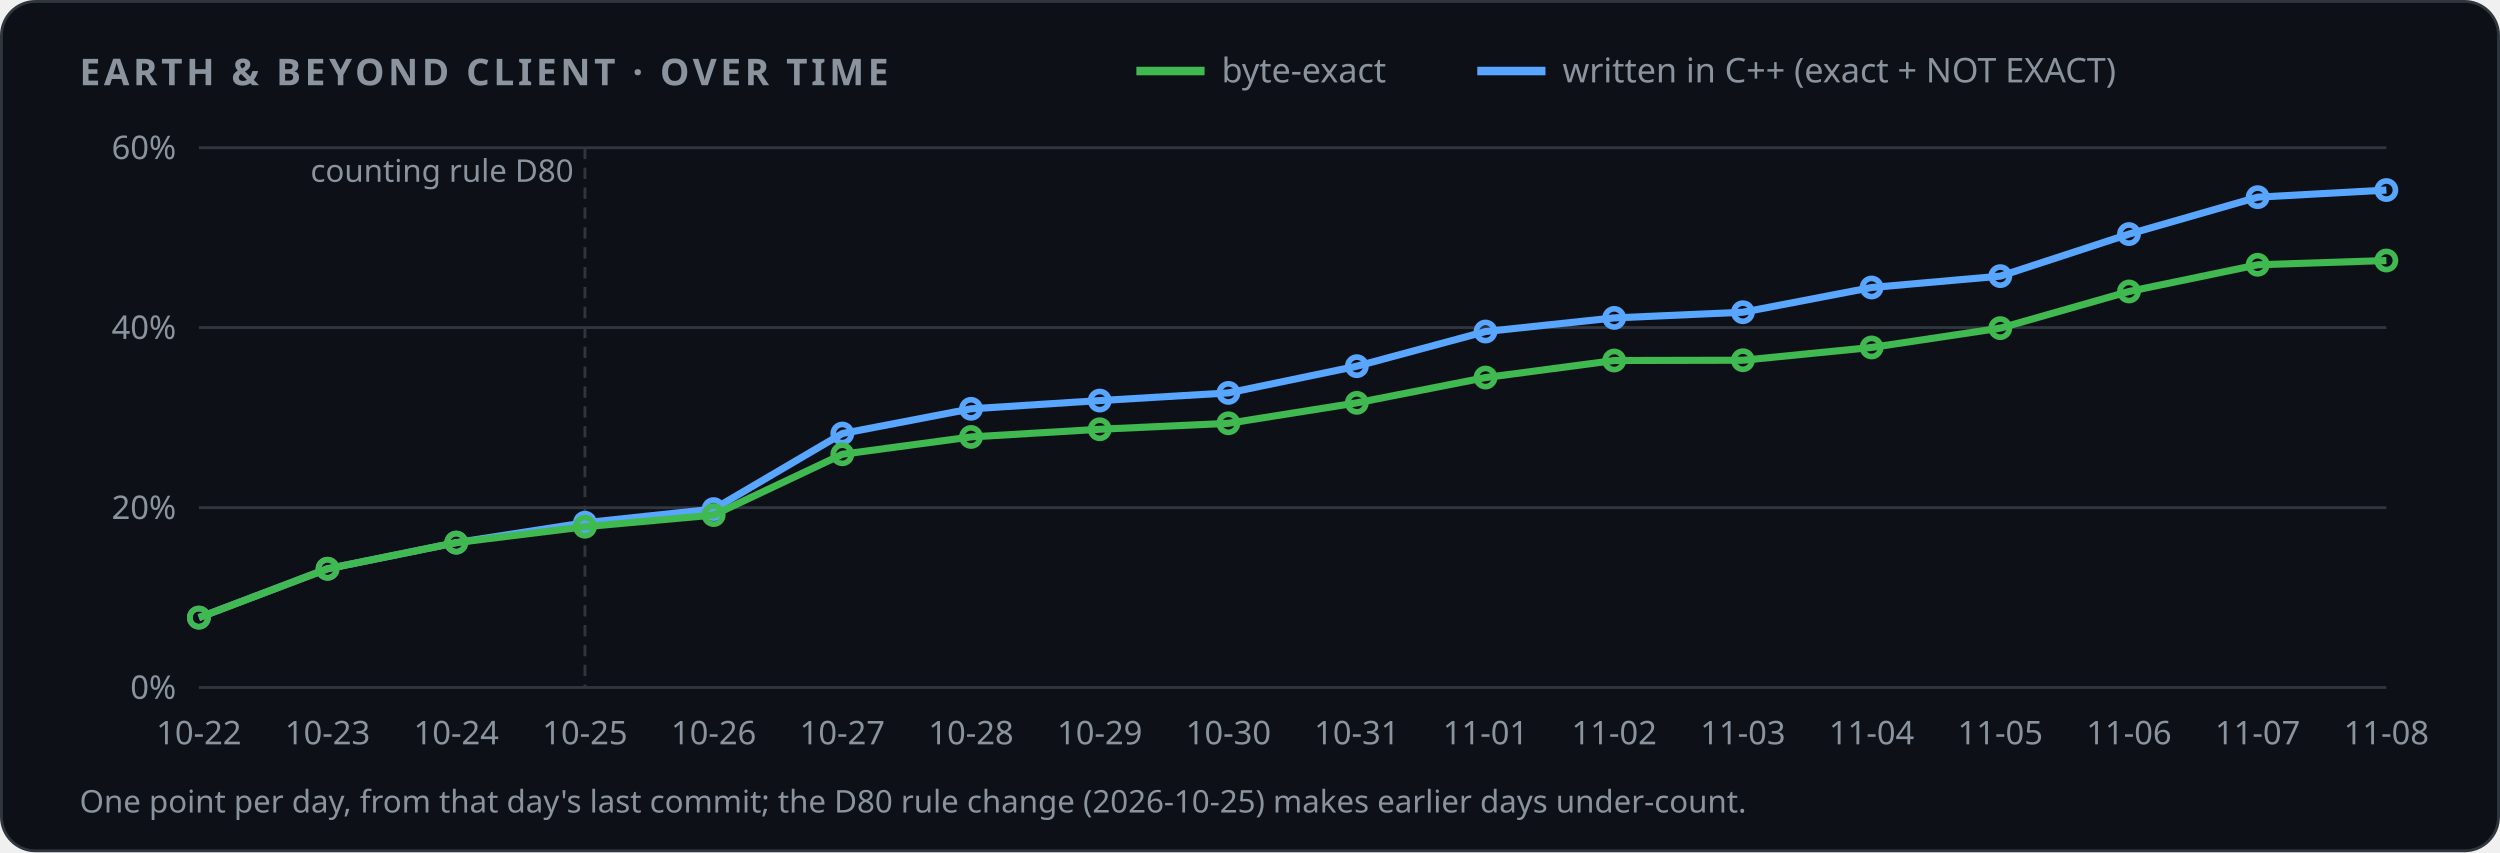
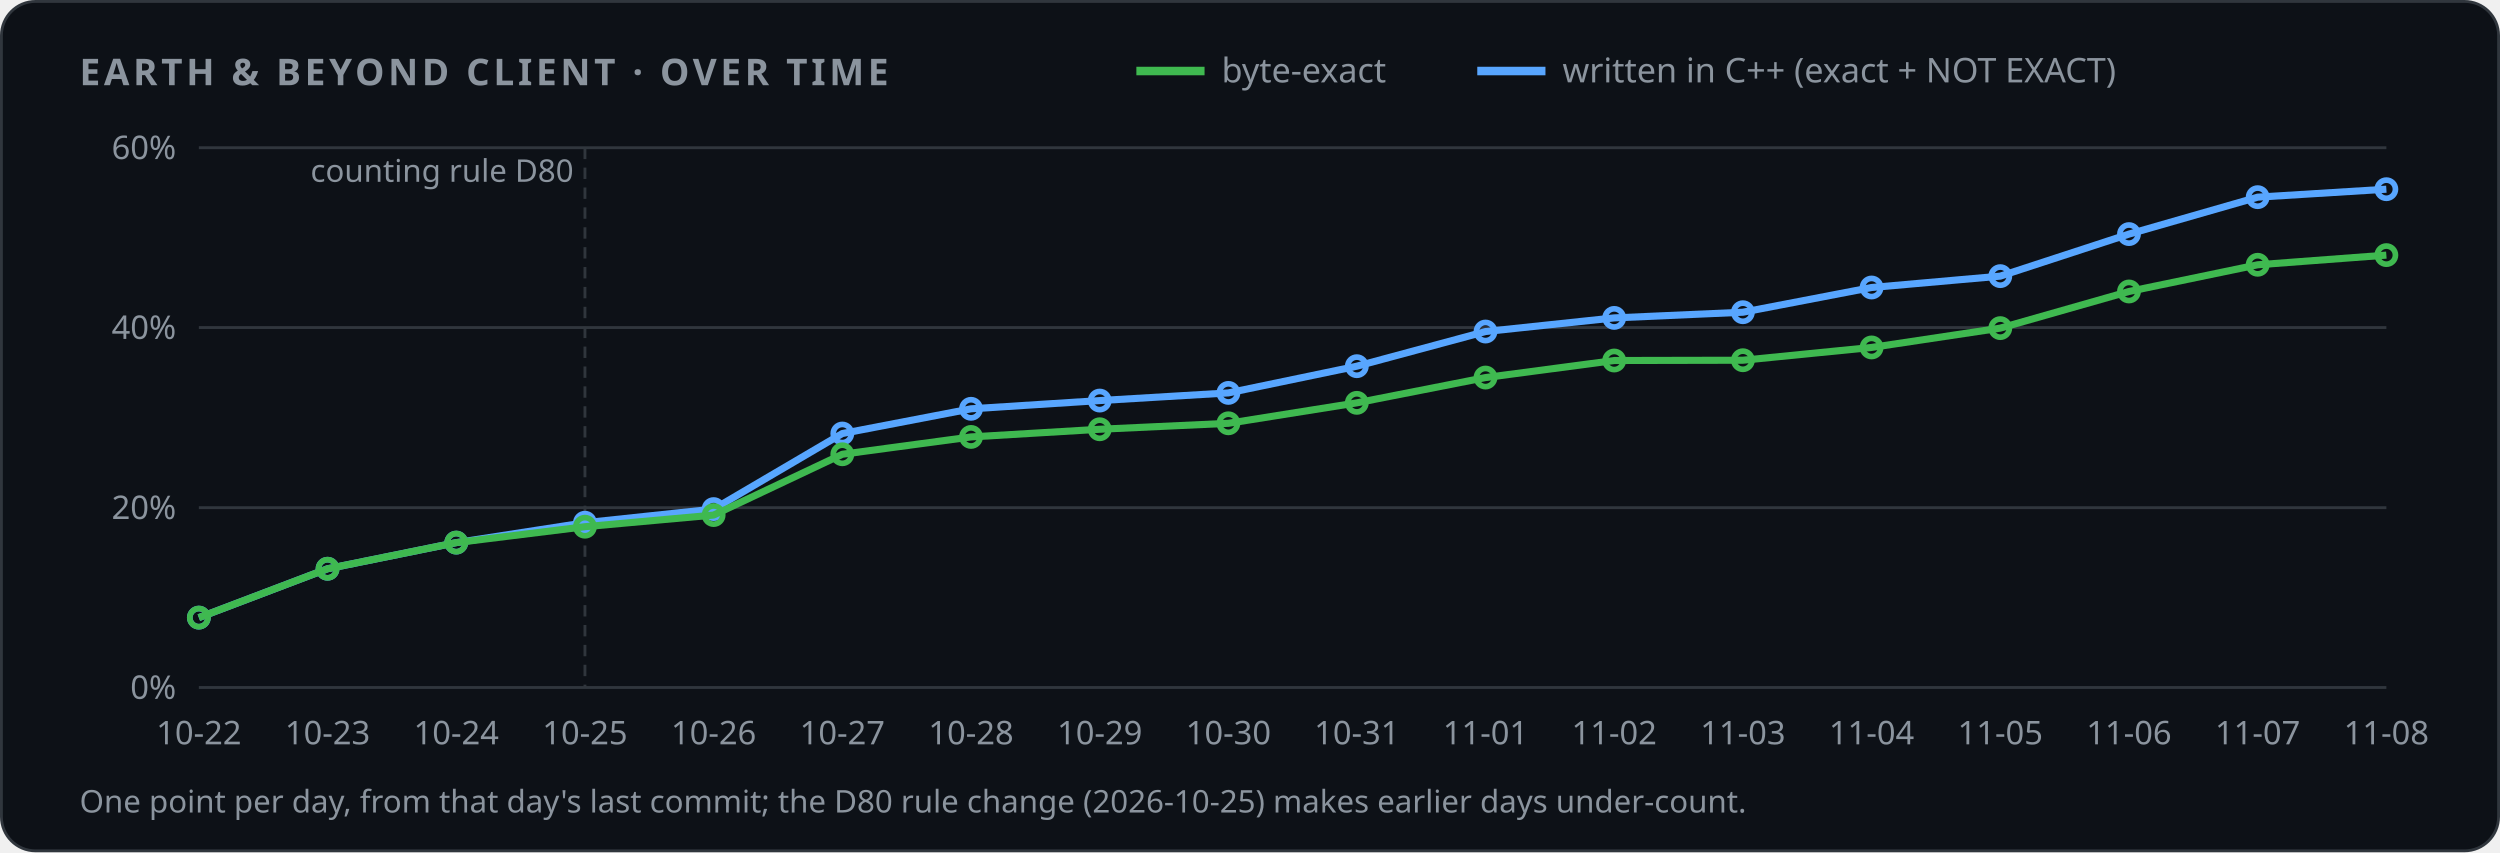
<svg xmlns="http://www.w3.org/2000/svg" width="880" height="300" viewBox="0 0 880 300" role="img" aria-labelledby="title desc">
  <style>
    .card { fill: #0d1117; stroke: #30363d; } .strong { fill: #f0f6fc; } .muted { fill: #8b949e; }
    .grid { stroke: #30363d; } .up { fill: #3fb950; } .down { fill: #f85149; }
    .s-exact { fill: #3fb950; } .s-notexact { fill: #d29922; } .s-stub { fill: #a371f7; }
    .s-third { fill: #238636; } .s-linker { fill: #1b4d2b; } .s-unattr { fill: #30363d; }
    .l-exact { stroke: #3fb950; } .l-written { stroke: #58a6ff; }
    @media (prefers-color-scheme: light) {
      .card { fill: #ffffff; stroke: #d0d7de; } .strong { fill: #1f2328; } .muted { fill: #59636e; }
      .grid { stroke: #d0d7de; } .up { fill: #1a7f37; } .down { fill: #cf222e; }
      .s-exact { fill: #1a7f37; } .s-third { fill: #4ac26b; } .s-linker { fill: #aceebb; } .s-unattr { fill: #d0d7de; }
      .l-exact { stroke: #1a7f37; } .l-written { stroke: #0969da; }
    }
  </style>
  <rect class="card" x="0.5" y="0.5" width="879" height="299" rx="12" />
  <g font-family="-apple-system,BlinkMacSystemFont,'Segoe UI','Noto Sans',Helvetica,Arial,sans-serif">
    <text x="28" y="30" class="muted" font-size="13" font-weight="600" letter-spacing="1.3">EARTH &amp; BEYOND CLIENT · OVER TIME</text>
    <line x1="400" x2="424" y1="25" y2="25" class="l-exact" stroke-width="3" />
    <text x="430" y="29" class="muted" font-size="12">byte-exact</text>
    <line x1="520" x2="544" y1="25" y2="25" class="l-written" stroke-width="3" />
    <text x="550" y="29" class="muted" font-size="12">written in C++ (exact + NOT EXACT)</text>
    <line x1="70" x2="840" y1="242.0" y2="242.0" class="grid" />
    <text x="62" y="246.0" class="muted" font-size="11.5" text-anchor="end">0%</text>
    <line x1="70" x2="840" y1="178.7" y2="178.7" class="grid" />
    <text x="62" y="182.7" class="muted" font-size="11.5" text-anchor="end">20%</text>
    <line x1="70" x2="840" y1="115.3" y2="115.3" class="grid" />
    <text x="62" y="119.3" class="muted" font-size="11.5" text-anchor="end">40%</text>
    <line x1="70" x2="840" y1="52.0" y2="52.0" class="grid" />
    <text x="62" y="56.0" class="muted" font-size="11.5" text-anchor="end">60%</text>
    <text x="70.0" y="262" class="muted" font-size="11.5" text-anchor="middle">10-22</text>
    <text x="115.3" y="262" class="muted" font-size="11.5" text-anchor="middle">10-23</text>
    <text x="160.6" y="262" class="muted" font-size="11.5" text-anchor="middle">10-24</text>
    <text x="205.9" y="262" class="muted" font-size="11.5" text-anchor="middle">10-25</text>
    <text x="251.2" y="262" class="muted" font-size="11.5" text-anchor="middle">10-26</text>
    <text x="296.5" y="262" class="muted" font-size="11.5" text-anchor="middle">10-27</text>
    <text x="341.8" y="262" class="muted" font-size="11.5" text-anchor="middle">10-28</text>
    <text x="387.1" y="262" class="muted" font-size="11.5" text-anchor="middle">10-29</text>
    <text x="432.4" y="262" class="muted" font-size="11.5" text-anchor="middle">10-30</text>
    <text x="477.6" y="262" class="muted" font-size="11.5" text-anchor="middle">10-31</text>
    <text x="522.9" y="262" class="muted" font-size="11.5" text-anchor="middle">11-01</text>
    <text x="568.2" y="262" class="muted" font-size="11.5" text-anchor="middle">11-02</text>
    <text x="613.5" y="262" class="muted" font-size="11.5" text-anchor="middle">11-03</text>
    <text x="658.8" y="262" class="muted" font-size="11.5" text-anchor="middle">11-04</text>
    <text x="704.1" y="262" class="muted" font-size="11.5" text-anchor="middle">11-05</text>
    <text x="749.4" y="262" class="muted" font-size="11.5" text-anchor="middle">11-06</text>
    <text x="794.7" y="262" class="muted" font-size="11.5" text-anchor="middle">11-07</text>
    <text x="840.0" y="262" class="muted" font-size="11.5" text-anchor="middle">11-08</text>
    <line x1="205.9" x2="205.9" y1="52" y2="242" class="grid" stroke-dasharray="4 3" />
    <text x="201.9" y="64" class="muted" font-size="11" text-anchor="end">counting rule D80</text>
-     <polyline points="70.0,217.4 115.3,200.2 160.6,191.0 205.9,184.0 251.2,179.2 296.5,152.6 341.8,143.9 387.1,141.0 432.4,138.3 477.6,128.9 522.9,116.7 568.2,111.9 613.5,109.9 658.8,101.2 704.1,97.2 749.4,82.4 794.7,69.4 840.0,66.9" fill="none" class="l-written" stroke-width="2.5" stroke-linejoin="round" />
+     <polyline points="70.0,217.4 115.3,200.2 160.6,191.0 205.9,184.0 251.2,179.2 296.5,152.6 341.8,143.9 387.1,141.0 432.4,138.3 477.6,128.9 522.9,116.7 568.2,111.9 613.5,109.9 658.8,101.2 704.1,97.2 749.4,82.4 794.7,69.4 840.0,66.6" fill="none" class="l-written" stroke-width="2.5" stroke-linejoin="round" />
    <circle cx="70.0" cy="217.4" r="3.2" class="l-written" fill="none" stroke-width="2" />
    <circle cx="115.3" cy="200.2" r="3.2" class="l-written" fill="none" stroke-width="2" />
    <circle cx="160.6" cy="191.0" r="3.2" class="l-written" fill="none" stroke-width="2" />
    <circle cx="205.9" cy="184.0" r="3.2" class="l-written" fill="none" stroke-width="2" />
    <circle cx="251.2" cy="179.2" r="3.2" class="l-written" fill="none" stroke-width="2" />
    <circle cx="296.5" cy="152.6" r="3.2" class="l-written" fill="none" stroke-width="2" />
    <circle cx="341.8" cy="143.9" r="3.2" class="l-written" fill="none" stroke-width="2" />
    <circle cx="387.1" cy="141.0" r="3.2" class="l-written" fill="none" stroke-width="2" />
    <circle cx="432.4" cy="138.3" r="3.2" class="l-written" fill="none" stroke-width="2" />
    <circle cx="477.6" cy="128.9" r="3.2" class="l-written" fill="none" stroke-width="2" />
    <circle cx="522.9" cy="116.7" r="3.2" class="l-written" fill="none" stroke-width="2" />
    <circle cx="568.2" cy="111.9" r="3.2" class="l-written" fill="none" stroke-width="2" />
    <circle cx="613.5" cy="109.9" r="3.2" class="l-written" fill="none" stroke-width="2" />
    <circle cx="658.8" cy="101.2" r="3.2" class="l-written" fill="none" stroke-width="2" />
    <circle cx="704.1" cy="97.2" r="3.2" class="l-written" fill="none" stroke-width="2" />
    <circle cx="749.4" cy="82.4" r="3.2" class="l-written" fill="none" stroke-width="2" />
    <circle cx="794.7" cy="69.4" r="3.2" class="l-written" fill="none" stroke-width="2" />
-     <circle cx="840.0" cy="66.9" r="3.2" class="l-written" fill="none" stroke-width="2" />
-     <polyline points="70.0,217.4 115.3,200.2 160.6,191.0 205.9,185.4 251.2,181.3 296.5,159.9 341.8,153.8 387.1,151.1 432.4,149.0 477.6,141.8 522.9,132.9 568.2,126.9 613.5,126.8 658.8,122.3 704.1,115.5 749.4,102.6 794.7,93.2 840.0,91.7" fill="none" class="l-exact" stroke-width="2.5" stroke-linejoin="round" />
+     <circle cx="840.0" cy="66.6" r="3.2" class="l-written" fill="none" stroke-width="2" />
+     <polyline points="70.0,217.4 115.3,200.2 160.6,191.0 205.9,185.4 251.2,181.3 296.5,159.9 341.8,153.8 387.1,151.1 432.4,149.0 477.6,141.8 522.9,132.9 568.2,126.9 613.5,126.8 658.8,122.3 704.1,115.5 749.4,102.6 794.7,93.2 840.0,89.8" fill="none" class="l-exact" stroke-width="2.5" stroke-linejoin="round" />
    <circle cx="70.0" cy="217.4" r="3.2" class="l-exact" fill="none" stroke-width="2" />
    <circle cx="115.3" cy="200.2" r="3.2" class="l-exact" fill="none" stroke-width="2" />
    <circle cx="160.6" cy="191.0" r="3.2" class="l-exact" fill="none" stroke-width="2" />
    <circle cx="205.9" cy="185.4" r="3.2" class="l-exact" fill="none" stroke-width="2" />
    <circle cx="251.2" cy="181.3" r="3.2" class="l-exact" fill="none" stroke-width="2" />
    <circle cx="296.5" cy="159.9" r="3.2" class="l-exact" fill="none" stroke-width="2" />
    <circle cx="341.8" cy="153.8" r="3.2" class="l-exact" fill="none" stroke-width="2" />
    <circle cx="387.1" cy="151.1" r="3.2" class="l-exact" fill="none" stroke-width="2" />
    <circle cx="432.4" cy="149.0" r="3.2" class="l-exact" fill="none" stroke-width="2" />
    <circle cx="477.6" cy="141.8" r="3.2" class="l-exact" fill="none" stroke-width="2" />
    <circle cx="522.9" cy="132.9" r="3.2" class="l-exact" fill="none" stroke-width="2" />
    <circle cx="568.2" cy="126.9" r="3.2" class="l-exact" fill="none" stroke-width="2" />
    <circle cx="613.5" cy="126.8" r="3.2" class="l-exact" fill="none" stroke-width="2" />
    <circle cx="658.8" cy="122.3" r="3.2" class="l-exact" fill="none" stroke-width="2" />
    <circle cx="704.1" cy="115.5" r="3.2" class="l-exact" fill="none" stroke-width="2" />
    <circle cx="749.4" cy="102.6" r="3.2" class="l-exact" fill="none" stroke-width="2" />
    <circle cx="794.7" cy="93.2" r="3.2" class="l-exact" fill="none" stroke-width="2" />
-     <circle cx="840.0" cy="91.7" r="3.2" class="l-exact" fill="none" stroke-width="2" />
+     <circle cx="840.0" cy="89.8" r="3.2" class="l-exact" fill="none" stroke-width="2" />
    <text x="28" y="286" class="muted" font-size="11">One point per day, from that day's last commit; the D80 rule change (2026-10-25) makes earlier days under-count.</text>
  </g>
</svg>
